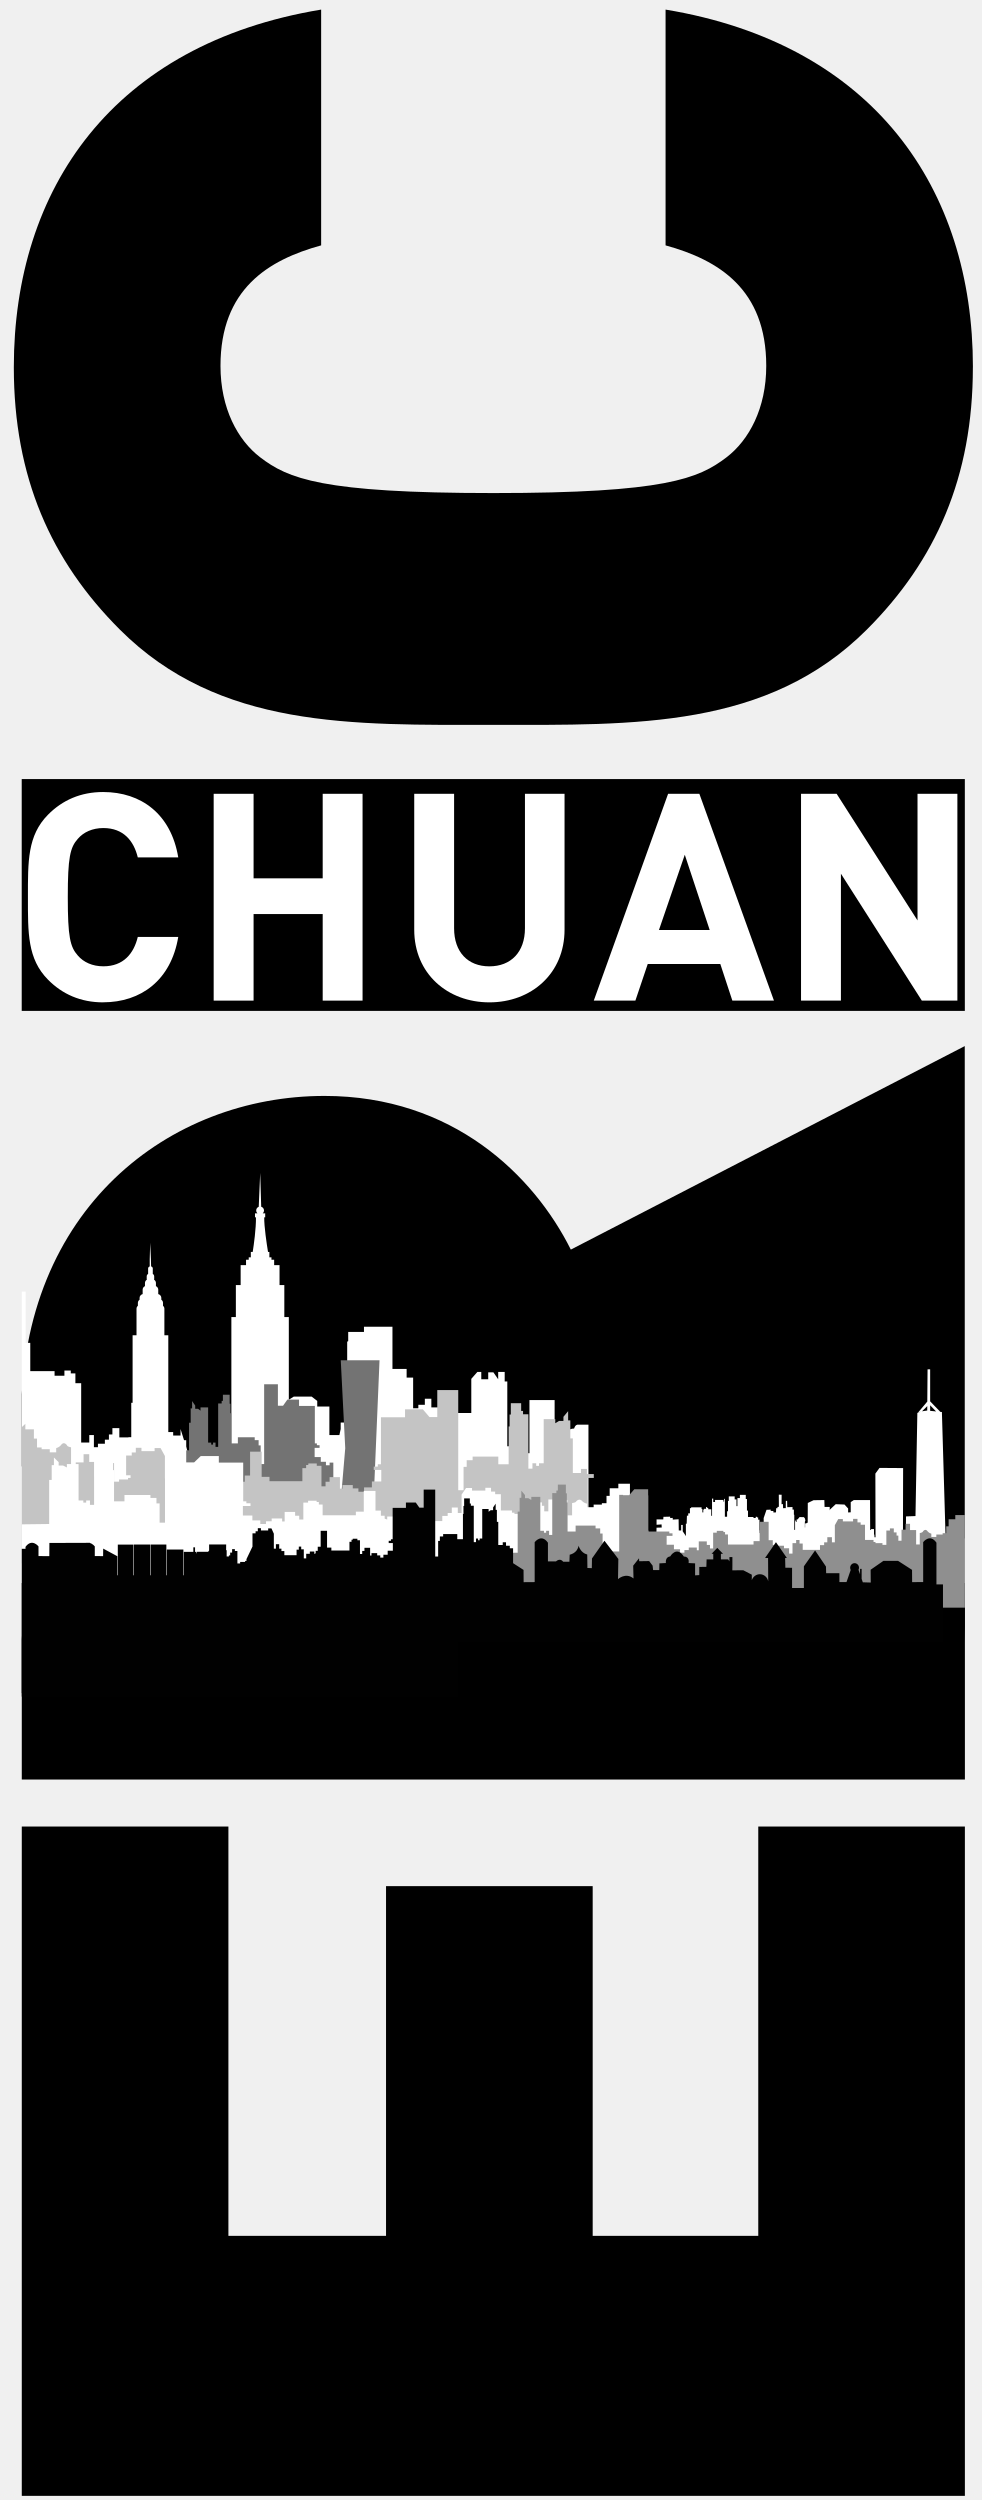
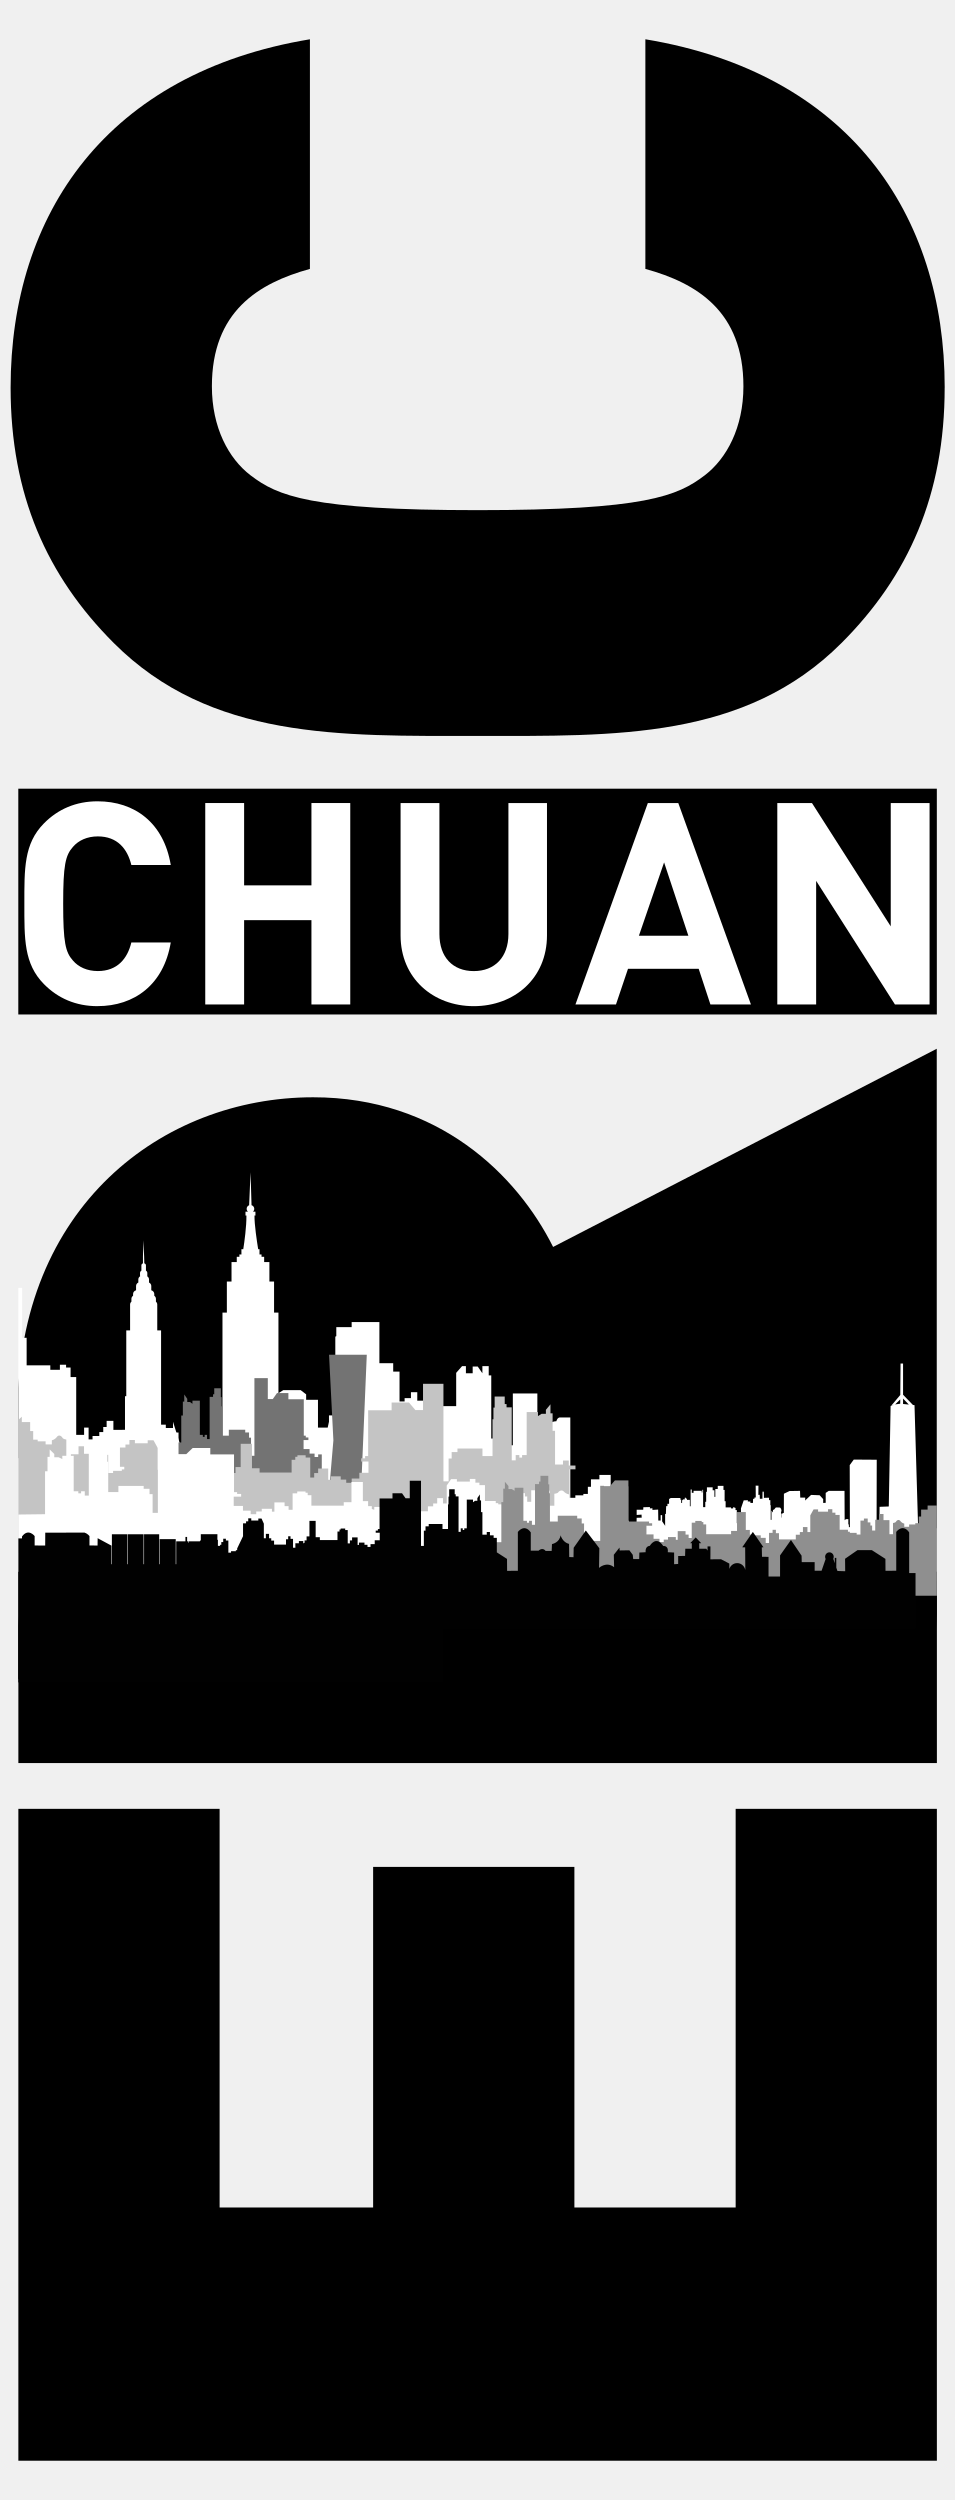
- <svg xmlns="http://www.w3.org/2000/svg" id="Layer_1" version="1.1" viewBox="0 0 473.81 1206.63">
+ <svg xmlns="http://www.w3.org/2000/svg" id="Layer_1" version="1.1" viewBox="0 0 1050 2750">
  <defs>
    <style>
      .st0 {
        fill: none;
      }

      .st1 {
-         fill: #8f8f8f;
+         fill: #010101;
      }

      .st2 {
-         fill: #010101;
+         fill: #8f8f8f;
      }

      .st3 {
        fill: #c4c4c4;
      }

      .st4 {
        fill: #fff;
      }

      .st5 {
        fill: #737373;
      }

      .st6 {
        clip-path: url(#clippath);
      }
    </style>
    <clipPath id="clippath">
-       <rect class="st0" x="10.51" y="498.44" width="455.2" height="363.61" />
+       <rect class="st0" x="20.2" y="1139.3" width="1010.38" height="807.09" />
    </clipPath>
  </defs>
  <g>
-     <path d="M465.68,487.91H10.48v-111.89h455.2v111.89Z" />
-     <path d="M469.56,177.25c0,53.06-17.91,93.34-51.15,126.59-47.96,47.95-111.89,46.03-180.3,46.03s-132.34,1.92-180.3-46.03C24.57,270.59,6.67,230.32,6.67,177.25,6.67,90.93,54.62,21.25,155,4.63v113.8c-25.57,7.04-48.58,21.1-48.58,58.18,0,20.46,8.29,35.81,19.17,44.12,13.43,10.23,29.41,17.25,112.53,17.25s99.09-7.02,112.53-17.25c10.86-8.31,19.18-23.66,19.18-44.12,0-37.09-23.02-51.15-48.59-58.18V4.63c100.38,16.62,148.34,86.3,148.34,172.62Z" />
-     <path d="M465.71,1204.63H10.51v-323.05h99.73v197.56h76.08v-168.79h99.74v168.79h79.92v-197.56h99.72v323.05Z" />
+     <path d="M1030.52,1115.92H20.13v-248.36h1010.38v248.36h0Z" />
+     <path d="M1039.13,426.37c0,117.77-39.75,207.18-113.53,280.99-106.45,106.43-248.36,102.17-400.2,102.17s-293.75,4.26-400.2-102.17C51.41,633.55,11.67,544.16,11.67,426.37,11.67,234.77,118.11,80.1,340.91,43.21v252.6c-56.76,15.63-107.83,46.83-107.83,129.14,0,45.41,18.4,79.49,42.55,97.93,29.81,22.71,65.28,38.29,249.78,38.29s219.94-15.58,249.78-38.29c24.11-18.45,42.57-52.52,42.57-97.93,0-82.33-51.1-113.54-107.85-129.14V43.21c222.81,36.89,329.26,191.56,329.26,383.16h-.04Z" />
+     <path d="M1030.58,2706.79H20.2v-717.06h221.37v438.51h168.87v-374.65h221.39v374.65h177.39v-438.51h221.34v717.06h.02Z" />
  </g>
  <g>
-     <path class="st4" d="M49.76,483.79c-10.8,0-19.67-3.93-26.58-10.94-9.97-10.09-9.7-22.56-9.7-39.82s-.27-29.72,9.7-39.82c6.92-7.01,15.78-10.94,26.58-10.94,18.41,0,32.81,10.66,36.27,31.55h-19.53c-1.94-8-6.92-14.16-16.61-14.16-5.26,0-9.56,1.97-12.32,5.19-3.74,4.2-4.85,8.97-4.85,28.17s1.11,23.98,4.85,28.18c2.76,3.23,7.05,5.19,12.32,5.19,9.7,0,14.68-6.16,16.61-14.17h19.53c-3.47,20.9-18.01,31.55-36.27,31.55Z" />
-     <path class="st4" d="M155.75,482.95v-41.78h-33.36v41.78h-19.26v-99.82h19.26v40.8h33.36v-40.8h19.24v99.82h-19.24Z" />
-     <path class="st4" d="M236.2,483.79c-20.21,0-36.27-13.88-36.27-35.05v-65.61h19.24v64.91c0,11.5,6.65,18.37,17.03,18.37s17.17-6.87,17.17-18.37v-64.91h19.11v65.61c0,21.17-16.06,35.05-36.28,35.05Z" />
-     <path class="st4" d="M353.47,482.95l-5.81-17.67h-35.03l-5.96,17.67h-20.08l35.87-99.82h15.09l36,99.82h-20.08ZM330.51,412.56l-12.47,36.32h24.5l-12.02-36.32Z" />
-     <path class="st4" d="M444.92,482.95l-39.05-61.26v61.26h-19.25v-99.82h17.18l39.04,61.12v-61.12h19.24v99.82h-17.15Z" />
+     <path class="st4" d="M107.32,1106.78c-23.97,0-43.66-8.72-59-24.28-22.13-22.4-21.53-50.08-21.53-88.39s-.6-65.97,21.53-88.39c15.36-15.56,35.03-24.28,59-24.28,40.86,0,72.83,23.66,80.51,70.03h-43.35c-4.31-17.76-15.36-31.43-36.87-31.43-11.68,0-21.22,4.37-27.35,11.52-8.3,9.32-10.77,19.91-10.77,62.53s2.46,53.23,10.77,62.55c6.13,7.17,15.65,11.52,27.35,11.52,21.53,0,32.58-13.67,36.87-31.45h43.35c-7.7,46.39-39.98,70.03-80.51,70.03v.04Z" />
+     <path class="st4" d="M342.58,1104.91v-92.74h-74.05v92.74h-42.75v-221.57h42.75v90.56h74.05v-90.56h42.71v221.57h-42.71Z" />
+     <path class="st4" d="M521.15,1106.78c-44.86,0-80.51-30.81-80.51-77.8v-145.63h42.71v144.08c0,25.53,14.76,40.77,37.8,40.77s38.11-15.25,38.11-40.77v-144.08h42.42v145.63c0,46.99-35.65,77.8-80.53,77.8h0Z" />
+     <path class="st4" d="M781.45,1104.91l-12.9-39.22h-77.75l-13.23,39.22h-44.57l79.62-221.57h33.49l79.91,221.57h-44.57ZM730.49,948.67l-27.68,80.62h54.38l-26.68-80.62h-.02Z" />
+     <path class="st4" d="M984.44,1104.91l-86.68-135.98v135.98h-42.73v-221.57h38.13l86.66,135.66v-135.66h42.71v221.57h-38.09Z" />
  </g>
  <g class="st6">
    <g>
-       <path d="M465.64,504.9l-190.13,98.22c-17.89-35.8-56.9-74.17-118.91-74.17-74.8,0-146.41,54.35-146.41,155.36v23.46h4.76l.42,2.01-6.41,107.41h455.2l1.48-32.08v-280.21Z" />
-       <path class="st4" d="M244.37,770.06l258.36-1.51-5.97-26.39-.22.89h-1.11l.22-3.77h-1.55l.44-5.1s-.89-7.1-4.66-7.1-5.32-.22-5.32-.22v-3.55s-1.33-8.87-7.76-8.87c-4.6,0-6.88,6.87-6.88,8.21s-.03,1.86-.03,1.86h-.83l.08,1.41h-.58l-.25,2.66h-1.25l.08,14.05-3.35-.17-.08-1-1.91-.33v-5.15l-1.7-1.17-1.66,1.62-.08,6.15-1.95.04-1.8-61.1-.76-.08-4.91-5.08v-15.45h-1.25l-.13,15.56-4.45,5.28,1.91-.59,2.53-2.51-.02,2.14-2.51.37-2.26.78-.9,49.79-4.57.17-.08,10.06.1-.08v.75h-1.5l.08-34.06-11.39-.08-2,2.74.08,30.73h-.5l-.08-1.33h-2l-.08-16.63h-7.82l-1.5,1v4.91l-1.25.08v-1.91l-1.75-1.91-4.24-.17-3.57,3.33-1.75.08-.17-5.41-5.2.08-2.79,1.33-.04,9.85h-1.25v1.96l-2,.12-.08,6.65-1.25-.13-.04-1.91-1.37.04.04,1.25h-.66l.04-1.25-2.04-.08-.04-12.47-.62-.17v-1.17l-.58-.08-.08-3.62h-.62l-.04,3.49-1.29.04-.08-2-.66.08.04-4.57-1.37-.04.04,5.86-.66.08-.04.62-.62-.04-.08,2.04-1.25.04v-.71l-1.33-.04.08-.62-2.08.08-1.37,3.99.07,5.77-2,.11-.11,3.33-1.22-.06v-1.11l-1.33-.11-.11-3.44h-.55l.06-1.22h-2.05v2.05l-4.55-.17-.11-7.37-.61-.05v-1.83l-1.39-.11v-1.83h-.61v1.89h-.67l-.06.72h-.61l-.06,4.66h-1.28l-.11,3.27h-.61l.06,1.5h-.72l.06,9.31-2-.11-.06-7.98-1.19-.06-.08-1.75h-1.58l.16,1.16h-1.5l.08-1.91-1.83-.17v.75l-7.23.08v3.33l-3.74.08-1.58-2.33v-3.08h-.75v2.66h-1.16l-.08-5.41-2.83.17v-.83l-1.25.08v-.67l-3.24.08-.08,1.25h-3.24v2.58l2.41-.17.08,1.5-2.5.08-.08,3.83-3.91.08v-2.49l-12.83.03-2.99,3.44-.33,5.65h-1.22l.55-14.64h-4.55v-1.89h-5.32l.11,1.66h-.67l-.11-1-3.33.11-.11,2.33-2.44.11-1.55,1.55-.33,21.4-5.65.33.22-.78-4.54.11-.22.89h-21.62l-1.35,18.83M448.94,680.95v-2.69l2.86,2.97-2.86-.29Z" />
+       <path d="M1030.43,1153.63l-422.02,218.01c-39.71-79.46-126.3-164.63-263.94-164.63-166.03,0-324.98,120.64-324.98,344.84v52.07h10.57l.93,4.46-14.23,238.41h1010.38l3.29-71.21v-621.97h0Z" />
+       <path class="st4" d="M539.28,1742.2l573.47-3.35-13.25-58.58-.49,1.98h-2.46l.49-8.37h-3.44l.98-11.32s-1.98-15.76-10.34-15.76-11.81-.49-11.81-.49v-7.88s-2.95-19.69-17.22-19.69c-10.21,0-15.27,15.25-15.27,18.22s-.07,4.13-.07,4.13h-1.84l.18,3.13h-1.29l-.55,5.9h-2.77l.18,31.19-7.44-.38-.18-2.22-4.24-.73v-11.43l-3.77-2.6-3.68,3.6-.18,13.65-4.33.09-4-135.62-1.69-.18-10.9-11.28v-34.29h-2.77l-.29,34.54-9.88,11.72,4.24-1.31,5.62-5.57-.04,4.75-5.57.82-5.02,1.73-2,110.52-10.14.38-.18,22.33.22-.18v1.66h-3.33l.18-75.6-25.28-.18-4.44,6.08.18,68.21h-1.11l-.18-2.95h-4.44l-.18-36.91h-17.36l-3.33,2.22v10.9l-2.77.18v-4.24l-3.88-4.24-9.41-.38-7.92,7.39-3.88.18-.38-12.01-11.54.18-6.19,2.95-.09,21.86h-2.77v4.35l-4.44.27-.18,14.76-2.77-.29-.09-4.24-3.04.09.09,2.77h-1.46l.09-2.77-4.53-.18-.09-27.68-1.38-.38v-2.6l-1.29-.18-.18-8.04h-1.38l-.09,7.75-2.86.09-.18-4.44-1.46.18.09-10.14-3.04-.09.09,13.01-1.46.18-.09,1.38-1.38-.09-.18,4.53-2.77.09v-1.58l-2.95-.09.18-1.38-4.62.18-3.04,8.86.16,12.81-4.44.24-.24,7.39-2.71-.13v-2.46l-2.95-.24-.24-7.64h-1.22l.13-2.71h-4.55v4.55l-10.1-.38-.24-16.36-1.35-.11v-4.06l-3.09-.24v-4.06h-1.35v4.2h-1.49l-.13,1.6h-1.35l-.13,10.34h-2.84l-.24,7.26h-1.35l.13,3.33h-1.6l.13,20.66-4.44-.24-.13-17.71-2.64-.13-.18-3.88h-3.51l.36,2.57h-3.33l.18-4.24-4.06-.38v1.66l-16.05.18v7.39l-8.3.18-3.51-5.17v-6.84h-1.66v5.9h-2.57l-.18-12.01-6.28.38v-1.84l-2.77.18v-1.49l-7.19.18-.18,2.77h-7.19v5.73l5.35-.38.18,3.33-5.55.18-.18,8.5-8.68.18v-5.53l-28.48.07-6.64,7.64-.73,12.54h-2.71l1.22-32.5h-10.1v-4.2h-11.81l.24,3.68h-1.49l-.24-2.22-7.39.24-.24,5.17-5.42.24-3.44,3.44-.73,47.5-12.54.73.49-1.73-10.08.24-.49,1.98h-47.99l-3,41.8M993.36,1544.4v-5.97l6.35,6.59-6.35-.64v.02Z" />
      <g>
-         <path class="st4" d="M7.97,735.03l1.9-111.63h2.51v24.75h2.23v13.62h11.73v2.22h4.75v-2.5h3.07v1.39h2.23v4.73h2.79v28.64h3.91v-3.61h2.23v5.84h1.95v-1.67h3.35v-1.95h1.95v-2.5h1.68v-3.06h3.35v4.45h5.75v-16.68h5.42l1.68,1.39h4.19v15.57s1.82-.97,2.23,1.22v2.61h1.26v-3.13h2.62v-3.55h2.83v1.67h3.56v-3.13l7.75,24.77,26.73-.42,1.68-24.77v-19.81h1.68v2.71h1.68v-5.01l2.09-.21,4.19-5.01,1.34.21,2.3,2.92.84,4.38-1.05,2.71v49.01h2.3v-19.4h.84v-26.28l2.3-1.46h8.59l2.72,2.09v2.71h5.86v13.77h4.82l.63-2.92v-3.13h3.14v-39l.49-.28v-4.45h7.61v-2.5h13.75v20.37h6.84v4.17h3.14v14.81h2.51v-1.67h3.14v-2.92h3.14v4.17h4.19v2.5h1.68v-1.67h4.82v1.88h8.59v-16.48l2.93-3.34h1.89v3.54h3.35v-3.34h2.51l2.3,3.34v-3.54h3.14v4.59h1.26v31.28h1.89v4.8h3.14v-1.46h1.68v-1.88h2.93v1.88h1.05v-25.65h12.15v18.77h2.72s2.51-5.01,6.7-5.01c0,0,.42-2.09,2.09-1.88h4.82v102.37" />
-         <path class="st4" d="M88.72,717.33v-14.08h-1.24v-5.28h-4.25v-4.16h-2v-49.35h-1.89s0-.04,0-.06v-12.77c0-.55-.26-1.04-.66-1.39v-1.43c0-.61-.32-1.16-.82-1.51v-.89c0-.86-.62-1.58-1.48-1.83v-2.14c0-.73-.46-1.37-1.12-1.69v-1.54c0-.65-.36-1.22-.9-1.57.03-.11.06-.23.06-.36v-1.28c0-.47-.27-.88-.68-1.15v-2.64c0-.46-.34-.85-.81-.97l-.09-3.47-.35-7.98-.23,7.98v3.48c-.44.14-.77.51-.77.96v2.64c-.42.27-.68.68-.68,1.15v1.28c0,.12.02.24.06.36-.55.35-.9.92-.9,1.57v1.54c-.67.32-1.12.96-1.12,1.69v2.14c-.86.25-1.48.97-1.48,1.83v.89c-.5.35-.82.9-.82,1.51v1.43c-.41.35-.66.84-.66,1.39v12.77s0,.04,0,.06h-1.89v49.35h-2v4.16h-4.25v5.28h-1.24v14.08h-2.57v30.4h37.35v-30.4h-2.57Z" />
-         <path class="st4" d="M147.92,749.19v-25.13h-5.78v-16.75h-2.74v-71.64h-2.17v-15.42h-2.31v-9.64h-2.6v-2.6h-1.3v-1.16h-1.01v-2.6h-.65c-.64-3.91-1.89-12.2-1.83-16.69h.47v-1.93h-1.21c.38-.35.63-.84.63-1.4,0-.85-.57-1.57-1.35-1.8l-.49-16.33-.7,16.36c-.72.27-1.23.95-1.23,1.77,0,.56.25,1.05.63,1.4h-1.21v1.93h.47c.05,5.57-1.01,13.12-1.57,16.69h-.91v2.6h-1.01v1.16h-1.3v2.6h-2.6v9.64h-2.31v15.42h-2.17v71.64h-2.74v16.75h-5.78v25.13h-8.52v8.67h61.82v-8.67h-8.52Z" />
-         <path class="st4" d="M382.51,727.38c.02,1.15,0,1.22,0,1.22h.66v2.42l.19.13v7.23h.38v-4.47h.38v.61h.38v-1.13l.47-.05.95-1.13,2.08.05.52.66.19.99-.24.61v11.07h.52v-4.38h.19v-5.93l.52-.33h1.94l.62.47v.61h1.32v3.11h1.09l.14-.66v-.71h.71v-8.81l.11-.06v-1h1.72v-.57h3.11v4.6h1.55v.94h.71v3.34h.57v-.38h.71v-.66h.71v.94h.95v.57h.38v-.38h1.09v.42h1.94v-3.72l.66-.75h.43v.8h.76v-.75h.57l.52.75v-.8h.71v1.04h.28v7.06h.43v1.08h.71v-.33h.38v-.42h.66v.42h.24v-5.79h2.74v4.24h.61s.57-1.13,1.51-1.13c0,0,.09-.47.47-.42h1.09v23.12h-90.8v-25.69h.38l.13-3.89h.63v-1.13h.82v-2.51h.57v-.38h5.05v.82h.38v1.63h.44v-1.38h.38v-.38h.95v-.82h.57v.44h.5v.63h1.45v3.14h.38v-8.29h.57v1.63h.88v-1h4.04v.82h.32v-1.32h.38v8.6h1.07v-2.64h.44v-4.96h.38v-2.2h2.84v1.44h.88v3.27h.44v-3.89h1.2v-1.57h2.84v2.01h.57v5.59h.5v3.08h2.65v.5h1.07v-.57h.69v.31h.5v1.07h.63v6.47h.88v-.82h.5v1.32h.44v-.38h.76v-.44h.44v-.57h.38v-.69h.76v1h.32v-3.77h2.21l.38.31h.95v3.52s.41-.22.5.28v.59h.28v-.71h.59v-.8h.64v.38h.8v-.71h1.75v-7.33l.14-.14v-2.45h.43v-1.08l2.84-.09Z" />
-         <line class="st4" x1="758.99" y1="604.3" x2="760.46" y2="604.3" />
-         <line class="st4" x1="754.03" y1="604.38" x2="755.57" y2="604.38" />
-         <path class="st4" d="M571.8,742.91v-9.05c2.62-4.58,5.24-.24,5.24-.24v19.3l4.36.04.03-5.94,5.52-4.35h5.8l5.05,4.29-.05,6.2,3.13-.12.47-1.66v-4.85h.62v2.64l.62-2.19c-.12-.3-.19-.64-.19-.99,0-1.23.78-2.22,1.75-2.22s1.75,1,1.75,2.22c0,.39-.08.75-.22,1.07l1.66,5.86h2.8v-4.29h5.24l.06-3.21,4.3-7.79,4.42,7.66v10.48h4.68v-9.77l2.65-.04.09-4.69-.69-.04,4.3-7.62,4.3,7.62-1.18.04-.06,11.27c.3-1.97,1.67-3.45,3.3-3.45,1.47,0,2.72,1.21,3.18,2.89v-2.66l3.37-2.14,4.32.03-.02-2.18h0v-4.26h1.17v2.09l.51-.93h2.86v-2.74h-.82l2.22-2.83h.05l2.22,2.83h-.65v2.74h2.63l.09,3.57,2.8.06v3.94s1.64.12,1.64.12v-5.8l2.56-.16c-.37-3.42,1.87-3.1,1.87-3.1,2.87-5.48,5.42-.08,5.42-.08,2.06.24,1.68,3.18,1.68,3.18l2.56.16.06,3.26h2.43l.19-2.14,1.37-2.22,3.93.08.06-1.43,2.31,3.57-.12,6.19c3.12-3.1,6.11.32,6.11.32l-.13-9.77,5.49-8.82,4.92,8.58.06,4.68,1.75-.08.06-6.51c2.68-.79,3.43-4.29,3.43-4.29.44,3.73,3.49,4.37,3.49,4.37l.12,3.41h2.43c1.31-2.06,2.87-.16,2.87-.16h3.18v-9.05c2.62-4.58,5.24-.24,5.24-.24v19.3l4.36.04.03-5.94,5.52-4.35h5.8l5.05,4.29-.05,6.2,3.13-.12.47-1.66v-4.85h.62v2.64l.61-2.19c-.12-.3-.18-.64-.18-.99,0-1.23.78-2.22,1.74-2.22s1.75,1,1.75,2.22c0,.39-.08.75-.22,1.07l1.65,5.83v21.47h-191.53v-31.45h2.57Z" />
-         <path class="st4" d="M721.72,753.6v-9.05c2.62-4.58,5.24-.24,5.24-.24v19.3l4.36.04.03-5.94,5.52-4.35h5.8l5.05,4.29-.05,6.2,3.13-.12.47-1.66v-4.85h.62v2.64l.62-2.19c-.12-.3-.19-.64-.19-.99,0-1.23.78-2.22,1.75-2.22s1.75,1,1.75,2.22c0,.39-.08.75-.22,1.07l1.66,5.86h2.8v-4.29h5.24l.06-3.21,4.3-7.79,4.42,7.66v10.48h4.68v-9.77l2.65-.04.09-4.69-.69-.04,4.3-7.62,4.3,7.62-1.18.04-.06,11.27c.3-1.97,1.67-3.45,3.3-3.45,1.47,0,2.72,1.21,3.18,2.89v-2.66l3.37-2.14,4.32.03-.02-2.18h0v-4.26h1.17v2.09l.51-.93h2.86v-2.74h-.82l2.22-2.83h.05l2.22,2.83h-.65v2.74h2.63l.09,3.57,2.8.06v3.94s1.64.12,1.64.12v-5.8l2.56-.16c-.37-3.42,1.87-3.1,1.87-3.1,2.87-5.48,5.42-.08,5.42-.08,2.06.24,1.68,3.18,1.68,3.18l2.56.16.06,3.26h2.43l.19-2.14,1.37-2.22,3.93.08.06-1.43,2.31,3.57-.12,6.19c3.12-3.1,6.11.32,6.11.32l-.13-9.77,5.49-8.82,4.92,8.58.06,4.68,1.75-.08.06-6.51c2.68-.79,3.43-4.29,3.43-4.29.44,3.73,3.49,4.37,3.49,4.37l.12,3.41h2.43c1.31-2.06,2.87-.16,2.87-.16h3.18v-9.05c2.62-4.58,5.24-.24,5.24-.24v19.3l4.36.04.03-5.94,5.52-4.35h5.8l5.05,4.29-.05,6.2,3.13-.12.47-1.66v-4.85h.62v2.64l.61-2.19c-.12-.3-.18-.64-.18-.99,0-1.23.78-2.22,1.74-2.22s1.75,1,1.75,2.22c0,.39-.08.75-.22,1.07l1.65,5.83v21.47h-191.53v-31.45h2.57Z" />
-         <path class="st4" d="M639.28,696.99" />
+         <path class="st4" d="M14.56,1664.44l4.22-247.78h5.57v54.94h4.95v30.23h26.04v4.93h10.54v-5.55h6.81v3.09h4.95v10.5h6.19v63.57h8.68v-8.01h4.95v12.96h4.33v-3.71h7.44v-4.33h4.33v-5.55h3.73v-6.79h7.44v9.88h12.76v-37.02h12.03l3.73,3.09h9.3v34.56s4.04-2.15,4.95,2.71v5.79h2.8v-6.95h5.82v-7.88h6.28v3.71h7.9v-6.95l17.2,54.98,59.33-.93,3.73-54.98v-43.97h3.73v6.02h3.73v-11.12l4.64-.47,9.3-11.12,2.97.47,5.11,6.48,1.86,9.72-2.33,6.02v108.78h5.11v-43.06h1.86v-58.33l5.11-3.24h19.07l6.04,4.64v6.02h13.01v30.56h10.7l1.4-6.48v-6.95h6.97v-86.57l1.09-.62v-9.88h16.89v-5.55h30.52v45.21h15.18v9.26h6.97v32.87h5.57v-3.71h6.97v-6.48h6.97v9.26h9.3v5.55h3.73v-3.71h10.7v4.17h19.07v-36.58l6.5-7.41h4.2v7.86h7.44v-7.41h5.57l5.11,7.41v-7.86h6.97v10.19h2.8v69.43h4.2v10.65h6.97v-3.24h3.73v-4.17h6.5v4.17h2.33v-56.93h26.97v41.66h6.04s5.57-11.12,14.87-11.12c0,0,.93-4.64,4.64-4.17h10.7v227.23" />
+         <path class="st4" d="M193.8,1625.15v-31.25h-2.75v-11.72h-9.43v-9.23h-4.44v-109.54h-4.2v-28.48c0-1.22-.58-2.31-1.46-3.09v-3.17c0-1.35-.71-2.57-1.82-3.35v-1.98c0-1.91-1.38-3.51-3.29-4.06v-4.75c0-1.62-1.02-3.04-2.49-3.75v-3.42c0-1.44-.8-2.71-2-3.48.07-.24.13-.51.13-.8v-2.84c0-1.04-.6-1.95-1.51-2.55v-5.86c0-1.02-.75-1.89-1.8-2.15l-.2-7.7-.78-17.71-.51,17.71v7.72c-.98.31-1.71,1.13-1.71,2.13v5.86c-.93.6-1.51,1.51-1.51,2.55v2.84c0,.27.04.53.13.8-1.22.78-2,2.04-2,3.48v3.42c-1.49.71-2.49,2.13-2.49,3.75v4.75c-1.91.55-3.29,2.15-3.29,4.06v1.98c-1.11.78-1.82,2-1.82,3.35v3.17c-.91.78-1.46,1.86-1.46,3.09v28.48h-4.2v109.54h-4.44v9.23h-9.43v11.72h-2.75v31.25h-5.7v67.48h82.9v-67.48h-5.7,0Z" />
+         <path class="st4" d="M325.2,1695.87v-55.78h-12.83v-37.18h-6.08v-159.02h-4.82v-34.23h-5.13v-21.4h-5.77v-5.77h-2.89v-2.57h-2.24v-5.77h-1.44c-1.42-8.68-4.2-27.08-4.06-37.05h1.04v-4.28h-2.69c.84-.78,1.4-1.86,1.4-3.11,0-1.89-1.27-3.48-3-4l-1.09-36.25-1.55,36.31c-1.6.6-2.73,2.11-2.73,3.93,0,1.24.55,2.33,1.4,3.11h-2.69v4.28h1.04c.11,12.36-2.24,29.12-3.48,37.05h-2.02v5.77h-2.24v2.57h-2.89v5.77h-5.77v21.4h-5.13v34.23h-4.82v159.02h-6.08v37.18h-12.83v55.78h-18.91v19.24h137.22v-19.24h-18.93Z" />
+         <path class="st4" d="M845.91,1647.46c.04,2.55,0,2.71,0,2.71h1.46v5.37l.42.29v16.05h.84v-9.92h.84v1.35h.84v-2.51l1.04-.11,2.11-2.51,4.62.11,1.15,1.46.42,2.2-.53,1.35v24.57h1.15v-9.72h.42v-13.16l1.15-.73h4.31l1.38,1.04v1.35h2.93v6.9h2.42l.31-1.46v-1.58h1.58v-19.56l.24-.13v-2.22h3.82v-1.27h6.9v10.21h3.44v2.09h1.58v7.41h1.27v-.84h1.58v-1.46h1.58v2.09h2.11v1.27h.84v-.84h2.42v.93h4.31v-8.26l1.46-1.66h.95v1.78h1.69v-1.66h1.27l1.15,1.66v-1.78h1.58v2.31h.62v15.67h.95v2.4h1.58v-.73h.84v-.93h1.46v.93h.53v-12.85h6.08v9.41h1.35s1.27-2.51,3.35-2.51c0,0,.2-1.04,1.04-.93h2.42v51.32h-201.54v-57.02h.84l.29-8.63h1.4v-2.51h1.82v-5.57h1.27v-.84h11.21v1.82h.84v3.62h.98v-3.06h.84v-.84h2.11v-1.82h1.27v.98h1.11v1.4h3.22v6.97h.84v-18.4h1.27v3.62h1.95v-2.22h8.97v1.82h.71v-2.93h.84v19.09h2.38v-5.86h.98v-11.01h.84v-4.88h6.3v3.2h1.95v7.26h.98v-8.63h2.66v-3.48h6.3v4.46h1.27v12.41h1.11v6.84h5.88v1.11h2.38v-1.27h1.53v.69h1.11v2.38h1.4v14.36h1.95v-1.82h1.11v2.93h.98v-.84h1.69v-.98h.98v-1.27h.84v-1.53h1.69v2.22h.71v-8.37h4.91l.84.69h2.11v7.81s.91-.49,1.11.62v1.31h.62v-1.58h1.31v-1.78h1.42v.84h1.78v-1.58h3.88v-16.27l.31-.31v-5.44h.95v-2.4l6.3-.2-.09.02Z" />
+         <line class="st0" x1="1681.56" y1="1374.27" x2="1684.82" y2="1374.27" />
+         <line class="st0" x1="1670.55" y1="1374.45" x2="1673.97" y2="1374.45" />
+         <path class="st4" d="M1266.06,1681.93v-20.09c5.82-10.17,11.63-.53,11.63-.53v42.84l9.68.09.07-13.18,12.25-9.66h12.87l11.21,9.52-.11,13.76,6.95-.27,1.04-3.68v-10.77h1.38v5.86l1.38-4.86c-.27-.67-.42-1.42-.42-2.2,0-2.73,1.73-4.93,3.88-4.93s3.88,2.22,3.88,4.93c0,.87-.18,1.66-.49,2.38l3.68,13.01h6.21v-9.52h11.63l.13-7.13,9.54-17.29,9.81,17v23.26h10.39v-21.69l5.88-.09.2-10.41-1.53-.09,9.54-16.91,9.54,16.91-2.62.09-.13,25.02c.67-4.37,3.71-7.66,7.32-7.66,3.26,0,6.04,2.69,7.06,6.41v-5.9l7.48-4.75,9.59.07-.04-4.84h0v-9.46h2.6v4.64l1.13-2.06h6.35v-6.08h-1.82l4.93-6.28h.11l4.93,6.28h-1.44v6.08h5.84l.2,7.92,6.21.13v8.75l3.64.27v-12.87l5.68-.36c-.82-7.59,4.15-6.88,4.15-6.88,6.37-12.16,12.03-.18,12.03-.18,4.57.53,3.73,7.06,3.73,7.06l5.68.36.13,7.24h5.39l.42-4.75,3.04-4.93,8.72.18.13-3.17,5.13,7.92-.27,13.74c6.93-6.88,13.56.71,13.56.71l-.29-21.69,12.19-19.58,10.92,19.04.13,10.39,3.88-.18.13-14.45c5.95-1.75,7.61-9.52,7.61-9.52.98,8.28,7.75,9.7,7.75,9.7l.27,7.57h5.39c2.91-4.57,6.37-.36,6.37-.36h7.06v-20.09c5.82-10.17,11.63-.53,11.63-.53v42.84l9.68.09.07-13.18,12.25-9.66h12.87l11.21,9.52-.11,13.76,6.95-.27,1.04-3.68v-10.77h1.38v5.86l1.35-4.86c-.27-.67-.4-1.42-.4-2.2,0-2.73,1.73-4.93,3.86-4.93s3.88,2.22,3.88,4.93c0,.87-.18,1.66-.49,2.38l3.66,12.94v47.66h-425.13v-69.81h5.7l.04.11Z" />
+         <path class="st4" d="M1598.83,1705.66v-20.09c5.82-10.17,11.63-.53,11.63-.53v42.84l9.68.09.07-13.18,12.25-9.66h12.87l11.21,9.52-.11,13.76,6.95-.27,1.04-3.68v-10.77h1.38v5.86l1.38-4.86c-.27-.67-.42-1.42-.42-2.2,0-2.73,1.73-4.93,3.88-4.93s3.88,2.22,3.88,4.93c0,.87-.18,1.66-.49,2.38l3.68,13.01h6.21v-9.52h11.63l.13-7.13,9.54-17.29,9.81,17v23.26h10.39v-21.69l5.88-.09.2-10.41-1.53-.09,9.54-16.91,9.54,16.91-2.62.09-.13,25.02c.67-4.37,3.71-7.66,7.32-7.66,3.26,0,6.04,2.69,7.06,6.41v-5.9l7.48-4.75,9.59.07-.04-4.84h0v-9.46h2.6v4.64l1.13-2.06h6.35v-6.08h-1.82l4.93-6.28h.11l4.93,6.28h-1.44v6.08h5.84l.2,7.92,6.21.13v8.75l3.64.27v-12.87l5.68-.36c-.82-7.59,4.15-6.88,4.15-6.88,6.37-12.16,12.03-.18,12.03-.18,4.57.53,3.73,7.06,3.73,7.06l5.68.36.13,7.24h5.39l.42-4.75,3.04-4.93,8.72.18.13-3.17,5.13,7.92-.27,13.74c6.93-6.88,13.56.71,13.56.71l-.29-21.69,12.19-19.58,10.92,19.04.13,10.39,3.88-.18.13-14.45c5.95-1.75,7.61-9.52,7.61-9.52.98,8.28,7.75,9.7,7.75,9.7l.27,7.57h5.39c2.91-4.57,6.37-.36,6.37-.36h7.06v-20.09c5.82-10.17,11.63-.53,11.63-.53v42.84l9.68.09.07-13.18,12.25-9.66h12.87l11.21,9.52-.11,13.76,6.95-.27,1.04-3.68v-10.77h1.38v5.86l1.35-4.86c-.27-.67-.4-1.42-.4-2.2,0-2.73,1.73-4.93,3.86-4.93s3.88,2.22,3.88,4.93c0,.87-.18,1.66-.49,2.38l3.66,12.94v47.66h-425.13v-69.81h5.7l.05.11Z" />
+         <path class="st4" d="M1415.85,1580.01" />
      </g>
-       <polygon class="st5" points="82.72 734.77 82.72 701.88 84.6 701.88 84.6 700.4 86.78 700.4 86.78 698.43 88.66 698.43 88.66 700.01 91.24 700.01 91.24 686.68 92.03 686.68 92.03 679.77 92.72 679.77 92.72 676.22 94.21 678.39 94.21 679.97 95.59 679.97 96.78 680.86 96.78 679.28 100.45 679.28 100.45 696.26 101.93 696.26 101.93 697.24 102.83 697.24 102.83 696.26 104.02 696.26 104.02 698.33 105.3 698.33 105.3 677.4 106.99 677.4 106.99 676.12 107.58 676.12 107.58 673.16 110.85 673.16 110.85 677.53 111.25 677.53 111.25 682.12 111.54 682.12 111.54 696.65 114.81 696.65 114.81 693.69 122.94 693.69 122.94 695.07 124.82 695.07 124.82 697.64 125.81 697.64 125.81 706.62 127.49 706.62 127.49 668.13 134.13 668.13 134.13 678.49 136.61 678.49 138.69 675.53 144.33 675.53 144.33 678.59 151.96 678.59 151.96 696.65 152.95 696.65 152.95 697.54 154.24 697.54 154.24 698.82 151.86 698.82 151.86 703.27 154.83 703.27 154.83 705.53 157.31 705.53 157.31 707.21 159.09 707.21 159.09 705.93 160.88 705.93 160.88 737.68 82.72 734.77" />
-       <polygon class="st5" points="184.25 766.5 160.88 766.5 166.63 698.98 164.47 656.54 183.18 656.54 180.66 716.24 184.25 766.5" />
-       <polygon points="89.48 764.05 78.98 764.05 10.51 764.05 10.51 858.9 465.71 858.9 465.71 764.05 89.48 764.05" />
-       <path class="st3" d="M283.64,713.32h2.96s0-1.86,0-1.86h-3.32v-2.48s-2.87,0-2.87,0v1.98h-3.93v-16.73s-1.21,0-1.21,0v-8.67s-1.06,0-1.06,0v-4.46s-2.27,2.73-2.27,2.73v1.98h-2.12s-1.81,1.12-1.81,1.12v-1.98s-5.59,0-5.59,0v21.31h-2.27s0,1.24,0,1.24h-1.36v-1.24s-1.81,0-1.81,0v2.6h-1.96v-26.27s-2.57,0-2.57,0v-1.61s-.91,0-.91,0v-3.72s-4.99,0-4.99,0v5.48h-.6s0,5.76,0,5.76h-.45s0,18.24,0,18.24h-4.99v-3.72s-12.39,0-12.39,0v1.74h-2.87s0,3.22,0,3.22h-1.51s0,11.27,0,11.27h-2.57v-48.32s-10.12,0-10.12,0v13.01h-3.78s-3.17-3.72-3.17-3.72h-8.61s0,3.84,0,3.84h-11.63s0,22.67,0,22.67h-1.51s0,1.12,0,1.12h-1.96s0,1.61,0,1.61h3.63v5.58h-4.53s0,2.85,0,2.85h-3.78s0,2.11,0,2.11h-2.72v-1.61s-2.72,0-2.72,0v-1.61s-4.99,0-4.99,0v1.73h-1.21v-5.58s-4.99,0-4.99,0v2.23h-1.96s0,2.23,0,2.23h-1.96v-9.91s-2.27,0-2.27,0v-1.12s-4.08,0-4.08,0v.74h-1.06s0,1.49,0,1.49h-1.81s0,6.32,0,6.32h-15.87v-2.11s-3.78,0-3.78,0v-12.14s-5.59,0-5.59,0v11.52h-2.57s0,2.97,0,2.97h-1.81s0,1.73,0,1.73l-1.21.5v-1.73s-3.93,0-3.93,0v1.61h-3.17s0,3.34,0,3.34h-2.12v-6.57s-2.27,0-2.27,0v-1.98s-2.11,0-2.11,0v2.23h-1.97s0,3.96,0,3.96h-10.73v-2.97s-2.57,0-2.57,0v-1.74s-1.96,0-1.96,0v-3.22s-2.87,0-2.87,0v3.22h-1.81v-10.78s-2.11-3.84-2.11-3.84h-2.87s0,1.49,0,1.49h-6.35v-1.61s-2.72,0-2.72,0v2.23h-1.96s0,1.49,0,1.49h-2.72s0,9.54,0,9.54h2.14v1.28h-1.21s0,.74,0,.74h-4.33s0,1.07,0,1.07h-2.42v-9s-2.22,0-2.22,0v-1.32s-2.42,0-2.42,0v2.48h-1.71s0,2.02,0,2.02h-1.11s0,3.22,0,3.22h-1.96v-6.94s-2.57,0-2.57,0v-3.72s-2.72,0-2.72,0v3.96h-3.78s0,9.04,0,9.04h-2.27v-16.33s-1.81-.25-1.96-.99c0,0-1.51-2.29-3.02.06,0,0-.91,1.05-2.19,1.3v2.04h-3.1v-1.51s-3.93,0-3.93,0v-.83s-2.22,0-2.22,0v-4.29s-1.51,0-1.51,0v-4.46s-4.13,0-4.13,0v-2.64s-8.96,8.3-8.96,8.3l-.63,59.03h281.01s0-41.28,0-41.28Z" />
-       <path class="st4" d="M-2.78,737.72H.12v-1.53h3.36v-2.04h2.9v1.63l17.35-.22v-21.26h1.22v-7.15h1.07v-3.68l2.29,2.25v1.63h2.14l1.83.92v-1.63h5.65v17.56h2.29v1.02h1.37v-1.02h1.83v2.14h1.99v-21.65h2.6v-1.33h.92v-3.06h5.04v4.52h.61v4.75h.46v15.04h5.04v-3.06h12.53v1.43h2.9v2.65h1.53v9.29h2.6v-39.82h10.24v10.72h3.82l3.21-3.06h8.71v3.17h11.76v18.69h1.53v.92h1.99v1.33h-3.67v4.6h4.58v2.35h3.82v1.74h2.75v-1.33h2.75v-1.33h5.04v1.43h1.22v-4.6h5.04v1.84h1.99v1.84h1.99v-8.17h2.29v-.92h4.12v.61h1.07v1.22h1.83v5.21h16.04v-1.74h3.82v-10.01h5.65v9.5h2.6v2.45h1.83v1.43l1.22.41v-1.43h3.97v1.33h3.21v2.76h2.14v-5.41h2.29v-1.63h2.14v1.84h1.99v3.27h10.85v-2.45h2.6v-1.43h1.99v-2.65h2.9v2.65h1.83v-8.88l2.14-3.17h2.9v1.23h6.42v-1.33h2.75v1.84h1.99v1.23h2.75v7.86h5.35v1.06h1.22v.61h4.38v.89h2.45v-7.42h2.24v-1.09h2.44v2.04h1.73v1.67h1.12v2.65h1.99v-5.72h2.6v-3.06h2.75v3.27h3.82v7.45h2.29v-5.92s1.83-.2,1.99-.82c0,0,1.53-1.89,3.06.05,0,0,.92.87,2.22,1.07v1.69h3.13v-1.24h3.97v-.68h2.24v-3.54h1.53v-3.68h4.18v-2.18h5.6v47.95H-5.67l2.89-26.33Z" />
-       <path class="st1" d="M229.48,751.43h2.23v-1.43h2.58v-1.9h2.23v1.52l13.34-.2v-19.83h.94v-6.67h.82v-3.43l1.76,2.1v1.52h1.64l1.41.86v-1.52h4.35v16.38h1.76v.95h1.06v-.95h1.41v2h1.53v-20.19h2v-1.24h.7v-2.86h3.88v4.21h.47v4.43h.35v14.02h3.88v-2.86h9.63v1.33h2.23v2.48h1.17v8.67h8v-27.32h1.87v.17h2.94l2.47-2.86h6.7v2.95h.09v17.43h10.13v.86h1.53v1.24h-2.82v4.29h3.52v2.19h2.94v1.62h2.11v-1.24h2.11v-1.24h3.88v1.33h.94v-4.29h3.88v1.71h1.53v1.71h1.53v-7.62h1.76v-.86h3.17v.57h.82v1.14h1.41v4.86h12.34v-1.62h2.94v-9.33h4.35v8.86h2v2.29h1.41v1.33l.94.38v-1.33h3.05v1.24h2.47v2.57h1.64v-5.05h1.76v-1.52h1.64v1.71h1.53v3.05h8.34v-2.29h2v-1.33h1.53v-2.48h2.23v2.48h1.41v-8.29l1.64-2.95h2.23v1.14h4.93v-1.24h2.12v1.71h1.53v1.14h2.11v7.33h4.11v.98h.94v.57h3.37v.83h1.88v-6.92h1.72v-1.02h1.88v1.9h1.33v1.56h.86v2.48h1.53v-5.33h2v-2.86h2.11v3.05h2.94v6.95h1.76v-5.52s1.41-.19,1.53-.76c0,0,1.17-1.76,2.35.05,0,0,.7.81,1.7,1v1.57h2.41v-1.16h3.05v-.63h1.72v-3.3h1.17v-3.43h3.21v-2.03h5.64v44.72h-239.48l2.22-24.56Z" />
-       <path class="st2" d="M451.97,764.68v-20.11c-3.2-4.57-6.4-.24-6.4-.24v19.25l-5.33.04-.04-5.92-6.74-4.34h-7.08l-6.17,4.28.06,6.18-3.83-.12-.57-1.65v-4.84h-.76v2.64l-.75-2.18c.14-.3.23-.63.23-.99,0-1.23-.96-2.22-2.13-2.22s-2.13.99-2.13,2.22c0,.39.1.75.26,1.07l-2.02,5.84h-3.43v-4.28h-6.4l-.08-3.2-5.26-7.77-5.4,7.64v10.46h-5.71v-9.74l-3.24-.04-.11-4.67.84-.04-5.26-7.61-5.26,7.61,1.45.04.07,11.25c-.37-1.96-2.04-3.44-4.03-3.44-1.8,0-3.33,1.21-3.89,2.88v-2.65l-4.11-2.14-5.29.03.03-2.17h0v-4.24h-1.43v2.08l-.62-.93h-3.5v-2.73h1l-2.71-2.82h-.06l-2.71,2.82h.8v2.73h-3.22l-.11,3.57-3.43.06v3.93s-2.01.12-2.01.12v-5.78l-3.12-.16c.46-3.41-2.29-3.09-2.29-3.09-3.5-5.47-6.63-.08-6.63-.08-2.51.24-2.06,3.17-2.06,3.17l-3.12.16-.08,3.25h-2.97l-.23-2.14-1.68-2.22-4.8.08-.08-1.43-2.82,3.57.15,6.18c-3.81-3.09-7.47.32-7.47.32l.15-9.74-6.7-8.79-6.02,8.56-.08,4.67-2.13-.08-.08-6.5c-3.28-.79-4.19-4.28-4.19-4.28-.53,3.72-4.27,4.36-4.27,4.36l-.15,3.41h-2.97c-1.6-2.06-3.5-.16-3.5-.16h-3.89v-9.03c-3.2-4.57-6.4-.24-6.4-.24v19.25l-5.33.04-.04-5.92-5.05-3.25v-7.19h-1.58v-1.24h-1.83v-1.66h-1.58v1.33h-2.16v-11.18h-.67v-5.8h-.58v-2.98l-1.25,1.82v1.33h-1.16l-1,.75v-1.33h-3.08v14.25h-1.25v.83h-.75v-.83h-1v1.74h-1.08v-17.56h-1.41v-1.08h-.5v-2.48h-2.74v3.66h-.33v3.85h-.25v12.2h-2.74v-2.48h-6.82v1.16h-1.58v2.15h-.83v7.54h-1.41v-32.3h-5.57v8.7h-2.08l-1.75-2.48h-4.74v2.57h-6.4v15.16h-.83v.75h-1.08v1.08h2v3.73h-2.49v1.9h-2.08v1.41h-1.5v-1.08h-1.5v-1.08h-2.74v1.16h-.66v-3.73h-2.74v1.49h-1.08v1.49h-1.08v-6.63h-1.25v-.75h-2.25v.5h-.58v.99h-1v4.22h-8.73v-1.41h-2.08v-8.12h-3.08v7.7h-1.41v1.99h-1v1.16l-.66.33v-1.16h-2.16v1.08h-1.75v2.24h-1.16v-4.39h-1.25v-1.32h-1.16v1.49h-1.08v2.65h-5.9v-1.99h-1.41v-1.16h-1.08v-2.15h-1.58v2.15h-1v-7.21l-1.16-2.57h-1.58v.99h-3.49v-1.08h-1.5v1.49h-1.08v.99h-1.5v6.38l-2.91,6.07v.86h-.66v.5h-2.38v.72h-1.33v-6.02h-1.22v-.88h-1.33v1.66h-.94v1.35h-.61v.51l-1.08.03v-3.03h-.27l.03-2.78h-8.23v2.96c-.16.1-.32.28-.49.59h-5.59v.7h-.24v-.69h-.47s0-2.18,0-2.18h-.83v2.18h-4.57v11.32h-.24v-12.44h-7.97v12.44h-.24v-14.84h-7.49v14.84h-.24v-14.84h-7.97v14.84h-.24v-14.83h-7.49v14.83h-.24v-9.21l-6.82-3.68-.04,3.64-4.01-.04v-4.66s-.96-1.24-2.34-1.63v-.09s-.44,0-.44,0c-.24-.03-.49-.03-.74,0l-18.39.06-.04,6.37-5.22-.04v-4.66s-3.13-4.08-6.27.22v.94h-3.08v18.49h.42v52.85h211.41v-26.5h234.07v-27.66h-3.14Z" />
+       <polygon class="st5" points="180.48 1663.87 180.48 1590.86 184.65 1590.86 184.65 1587.58 189.49 1587.58 189.49 1583.2 193.66 1583.2 193.66 1586.71 199.39 1586.71 199.39 1557.12 201.14 1557.12 201.14 1541.78 202.68 1541.78 202.68 1533.9 205.98 1538.72 205.98 1542.23 209.05 1542.23 211.69 1544.2 211.69 1540.7 219.83 1540.7 219.83 1578.39 223.12 1578.39 223.12 1580.56 225.12 1580.56 225.12 1578.39 227.76 1578.39 227.76 1582.98 230.6 1582.98 230.6 1536.52 234.35 1536.52 234.35 1533.68 235.66 1533.68 235.66 1527.11 242.92 1527.11 242.92 1536.81 243.81 1536.81 243.81 1547 244.45 1547 244.45 1579.25 251.71 1579.25 251.71 1572.68 269.75 1572.68 269.75 1575.74 273.93 1575.74 273.93 1581.45 276.12 1581.45 276.12 1601.38 279.85 1601.38 279.85 1515.95 294.59 1515.95 294.59 1538.94 300.1 1538.94 304.71 1532.37 317.23 1532.37 317.23 1539.17 334.17 1539.17 334.17 1579.25 336.36 1579.25 336.36 1581.23 339.23 1581.23 339.23 1584.07 333.95 1584.07 333.95 1593.95 340.54 1593.95 340.54 1598.96 346.04 1598.96 346.04 1602.69 349.99 1602.69 349.99 1599.85 353.97 1599.85 353.97 1670.32 180.48 1663.87" />
+       <polygon class="st5" points="405.84 1734.29 353.97 1734.29 366.73 1584.42 361.94 1490.22 403.46 1490.22 397.87 1622.73 405.84 1734.29" />
+       <polygon points="195.48 1728.86 172.18 1728.86 20.2 1728.86 20.2 1939.39 1030.58 1939.39 1030.58 1728.86 195.48 1728.86" />
+       <path class="st3" d="M626.45,1616.25h6.57v-4.13h-7.37v-5.5h-6.37v4.39h-8.72v-37.13h-2.69v-19.24h-2.35v-9.9l-5.04,6.06v4.39h-4.71l-4.02,2.49v-4.39h-12.41v47.3h-5.04v2.75h-3.02v-2.75h-4.02v5.77h-4.35v-58.31h-5.7v-3.57h-2.02v-8.26h-11.08v12.16h-1.33v12.79h-1v40.49h-11.08v-8.26h-27.5v3.86h-6.37v7.15h-3.35v25.02h-5.7v-107.25h-22.46v28.88h-8.39l-7.04-8.26h-19.11v8.52h-25.81v50.32h-3.35v2.49h-4.35v3.57h8.06v12.39h-10.06v6.33h-8.39v4.68h-6.04v-3.57h-6.04v-3.57h-11.08v3.84h-2.69v-12.39h-11.08v4.95h-4.35v4.95h-4.35v-22h-5.04v-2.49h-9.06v1.64h-2.35v3.31h-4.02v14.03h-35.23v-4.68h-8.39v-26.95h-12.41v25.57h-5.7v6.59h-4.02v3.84l-2.69,1.11v-3.84h-8.72v3.57h-7.04v7.41h-4.71v-14.58h-5.04v-4.39h-4.68v4.95h-4.37v8.79h-23.82v-6.59h-5.7v-3.86h-4.35v-7.15h-6.37v7.15h-4.02v-23.93l-4.68-8.52h-6.37v3.31h-14.09v-3.57h-6.04v4.95h-4.35v3.31h-6.04v21.18h4.75v2.84h-2.69v1.64h-9.61v2.38h-5.37v-19.98h-4.93v-2.93h-5.37v5.5h-3.8v4.48h-2.46v7.15h-4.35v-15.4h-5.7v-8.26h-6.04v8.79h-8.39v20.07h-5.04v-36.25s-4.02-.55-4.35-2.2c0,0-3.35-5.08-6.7.13,0,0-2.02,2.33-4.86,2.89v4.53h-6.88v-3.35h-8.72v-1.84h-4.93v-9.52h-3.35v-9.9h-9.17v-5.86l-19.89,18.42-1.4,131.03h623.74v-91.63l-.02.09Z" />
+       <path class="st4" d="M-9.3,1670.41H-2.86v-3.4h7.46v-4.53h6.44v3.62l38.51-.49v-47.19h2.71v-15.87h2.38v-8.17l5.08,4.99v3.62h4.75l4.06,2.04v-3.62h12.54v38.98h5.08v2.26h3.04v-2.26h4.06v4.75h4.42v-48.06h5.77v-2.95h2.04v-6.79h11.19v10.03h1.35v10.54h1.02v33.38h11.19v-6.79h27.81v3.17h6.44v5.88h3.4v20.62h5.77v-88.39h22.73v23.79h8.48l7.13-6.79h19.33v7.04h26.1v41.49h3.4v2.04h4.42v2.95h-8.15v10.21h10.17v5.22h8.48v3.86h6.1v-2.95h6.1v-2.95h11.19v3.17h2.71v-10.21h11.19v4.08h4.42v4.08h4.42v-18.13h5.08v-2.04h9.14v1.35h2.38v2.71h4.06v11.56h35.6v-3.86h8.48v-22.22h12.54v21.09h5.77v5.44h4.06v3.17l2.71.91v-3.17h8.81v2.95h7.13v6.13h4.75v-12.01h5.08v-3.62h4.75v4.08h4.42v7.26h24.08v-5.44h5.77v-3.17h4.42v-5.88h6.44v5.88h4.06v-19.71l4.75-7.04h6.44v2.73h14.25v-2.95h6.1v4.08h4.42v2.73h6.1v17.45h11.88v2.35h2.71v1.35h9.72v1.98h5.44v-16.47h4.97v-2.42h5.42v4.53h3.84v3.71h2.49v5.88h4.42v-12.7h5.77v-6.79h6.1v7.26h8.48v16.54h5.08v-13.14s4.06-.44,4.42-1.82c0,0,3.4-4.2,6.79.11,0,0,2.04,1.93,4.93,2.38v3.75h6.95v-2.75h8.81v-1.51h4.97v-7.86h3.4v-8.17h9.28v-4.84h12.43v106.43H-15.72l6.41-58.44v-.07Z" />
+       <path class="st2" d="M506.23,1700.84h4.95v-3.17h5.73v-4.22h4.95v3.37l29.61-.44v-44.02h2.09v-14.81h1.82v-7.61l3.91,4.66v3.37h3.64l3.13,1.91v-3.37h9.66v36.36h3.91v2.11h2.35v-2.11h3.13v4.44h3.4v-44.81h4.44v-2.75h1.55v-6.35h8.61v9.34h1.04v9.83h.78v31.12h8.61v-6.35h21.38v2.95h4.95v5.5h2.6v19.24h17.76v-60.64h4.15v.38h6.53l5.48-6.35h14.87v6.55h.2v38.69h22.49v1.91h3.4v2.75h-6.26v9.52h7.81v4.86h6.53v3.6h4.68v-2.75h4.68v-2.75h8.61v2.95h2.09v-9.52h8.61v3.8h3.4v3.8h3.4v-16.91h3.91v-1.91h7.04v1.27h1.82v2.53h3.13v10.79h27.39v-3.6h6.53v-20.71h9.66v19.67h4.44v5.08h3.13v2.95l2.09.84v-2.95h6.77v2.75h5.48v5.7h3.64v-11.21h3.91v-3.37h3.64v3.8h3.4v6.77h18.51v-5.08h4.44v-2.95h3.4v-5.5h4.95v5.5h3.13v-18.4l3.64-6.55h4.95v2.53h10.94v-2.75h4.71v3.8h3.4v2.53h4.68v16.27h9.12v2.18h2.09v1.27h7.48v1.84h4.17v-15.36h3.82v-2.26h4.17v4.22h2.95v3.46h1.91v5.5h3.4v-11.83h4.44v-6.35h4.68v6.77h6.53v15.43h3.91v-12.25s3.13-.42,3.4-1.69c0,0,2.6-3.91,5.22.11,0,0,1.55,1.8,3.77,2.22v3.48h5.35v-2.57h6.77v-1.4h3.82v-7.32h2.6v-7.61h7.13v-4.51h12.52v99.26H501.24l4.93-54.51.07.07Z" />
+       <path class="st1" d="M1000.08,1730.25v-44.64c-7.1-10.14-14.21-.53-14.21-.53v42.73l-11.83.09-.09-13.14-14.96-9.63h-15.72l-13.7,9.5.13,13.72-8.5-.27-1.27-3.66v-10.74h-1.69v5.86l-1.66-4.84c.31-.67.51-1.4.51-2.2,0-2.73-2.13-4.93-4.73-4.93s-4.73,2.2-4.73,4.93c0,.87.22,1.66.58,2.38l-4.48,12.96h-7.61v-9.5h-14.21l-.18-7.1-11.68-17.25-11.99,16.96v23.22h-12.67v-21.62l-7.19-.09-.24-10.37,1.86-.09-11.68-16.89-11.68,16.89,3.22.09.16,24.97c-.82-4.35-4.53-7.64-8.95-7.64-4,0-7.39,2.69-8.63,6.39v-5.88l-9.12-4.75-11.74.07.07-4.82h0v-9.41h-3.17v4.62l-1.38-2.06h-7.77v-6.06h2.22l-6.02-6.26h-.13l-6.02,6.26h1.78v6.06h-7.15l-.24,7.92-7.61.13v8.72l-4.46.27v-12.83l-6.93-.36c1.02-7.57-5.08-6.86-5.08-6.86-7.77-12.14-14.72-.18-14.72-.18-5.57.53-4.57,7.04-4.57,7.04l-6.93.36-.18,7.21h-6.59l-.51-4.75-3.73-4.93-10.65.18-.18-3.17-6.26,7.92.33,13.72c-8.46-6.86-16.58.71-16.58.71l.33-21.62-14.87-19.51-13.36,19-.18,10.37-4.73-.18-.18-14.43c-7.28-1.75-9.3-9.5-9.3-9.5-1.18,8.26-9.48,9.68-9.48,9.68l-.33,7.57h-6.59c-3.55-4.57-7.77-.36-7.77-.36h-8.63v-20.04c-7.1-10.14-14.21-.53-14.21-.53v42.73l-11.83.09-.09-13.14-11.21-7.21v-15.96h-3.51v-2.75h-4.06v-3.68h-3.51v2.95h-4.79v-24.82h-1.49v-12.87h-1.29v-6.61l-2.77,4.04v2.95h-2.57l-2.22,1.66v-2.95h-6.84v31.63h-2.77v1.84h-1.66v-1.84h-2.22v3.86h-2.4v-38.98h-3.13v-2.4h-1.11v-5.5h-6.08v8.12h-.73v8.55h-.55v27.08h-6.08v-5.5h-15.14v2.57h-3.51v4.77h-1.84v16.74h-3.13v-71.69h-12.36v19.31h-4.62l-3.88-5.5h-10.52v5.7h-14.21v33.65h-1.84v1.66h-2.4v2.4h4.44v8.28h-5.53v4.22h-4.62v3.13h-3.33v-2.4h-3.33v-2.4h-6.08v2.57h-1.46v-8.28h-6.08v3.31h-2.4v3.31h-2.4v-14.72h-2.77v-1.66h-4.99v1.11h-1.29v2.2h-2.22v9.37h-19.38v-3.13h-4.62v-18.02h-6.84v17.09h-3.13v4.42h-2.22v2.57l-1.46.73v-2.57h-4.79v2.4h-3.88v4.97h-2.57v-9.74h-2.77v-2.93h-2.57v3.31h-2.4v5.88h-13.1v-4.42h-3.13v-2.57h-2.4v-4.77h-3.51v4.77h-2.22v-16l-2.57-5.7h-3.51v2.2h-7.75v-2.4h-3.33v3.31h-2.4v2.2h-3.33v14.16l-6.46,13.47v1.91h-1.46v1.11h-5.28v1.6h-2.95v-13.36h-2.71v-1.95h-2.95v3.68h-2.09v3h-1.35v1.13l-2.4.07v-6.73h-.6l.07-6.17h-18.27v6.57c-.36.22-.71.62-1.09,1.31h-12.41v1.55h-.53v-1.53h-1.04v-4.84h-1.84v4.84h-10.14v25.13h-.53v-27.61h-17.69v27.61h-.53v-32.94h-16.63v32.94h-.53v-32.94h-17.69v32.94h-.53v-32.92h-16.63v32.92h-.53v-20.44l-15.14-8.17-.09,8.08-8.9-.09v-10.34s-2.13-2.75-5.19-3.62v-.2h-.98c-.53-.07-1.09-.07-1.64,0l-40.82.13-.09,14.14-11.59-.09v-10.34s-6.95-9.06-13.92.49v2.09h-6.84v41.04h.93v117.31h469.26v-58.82h519.55v-61.4h-6.97l-.04-.09Z" />
    </g>
  </g>
</svg>
